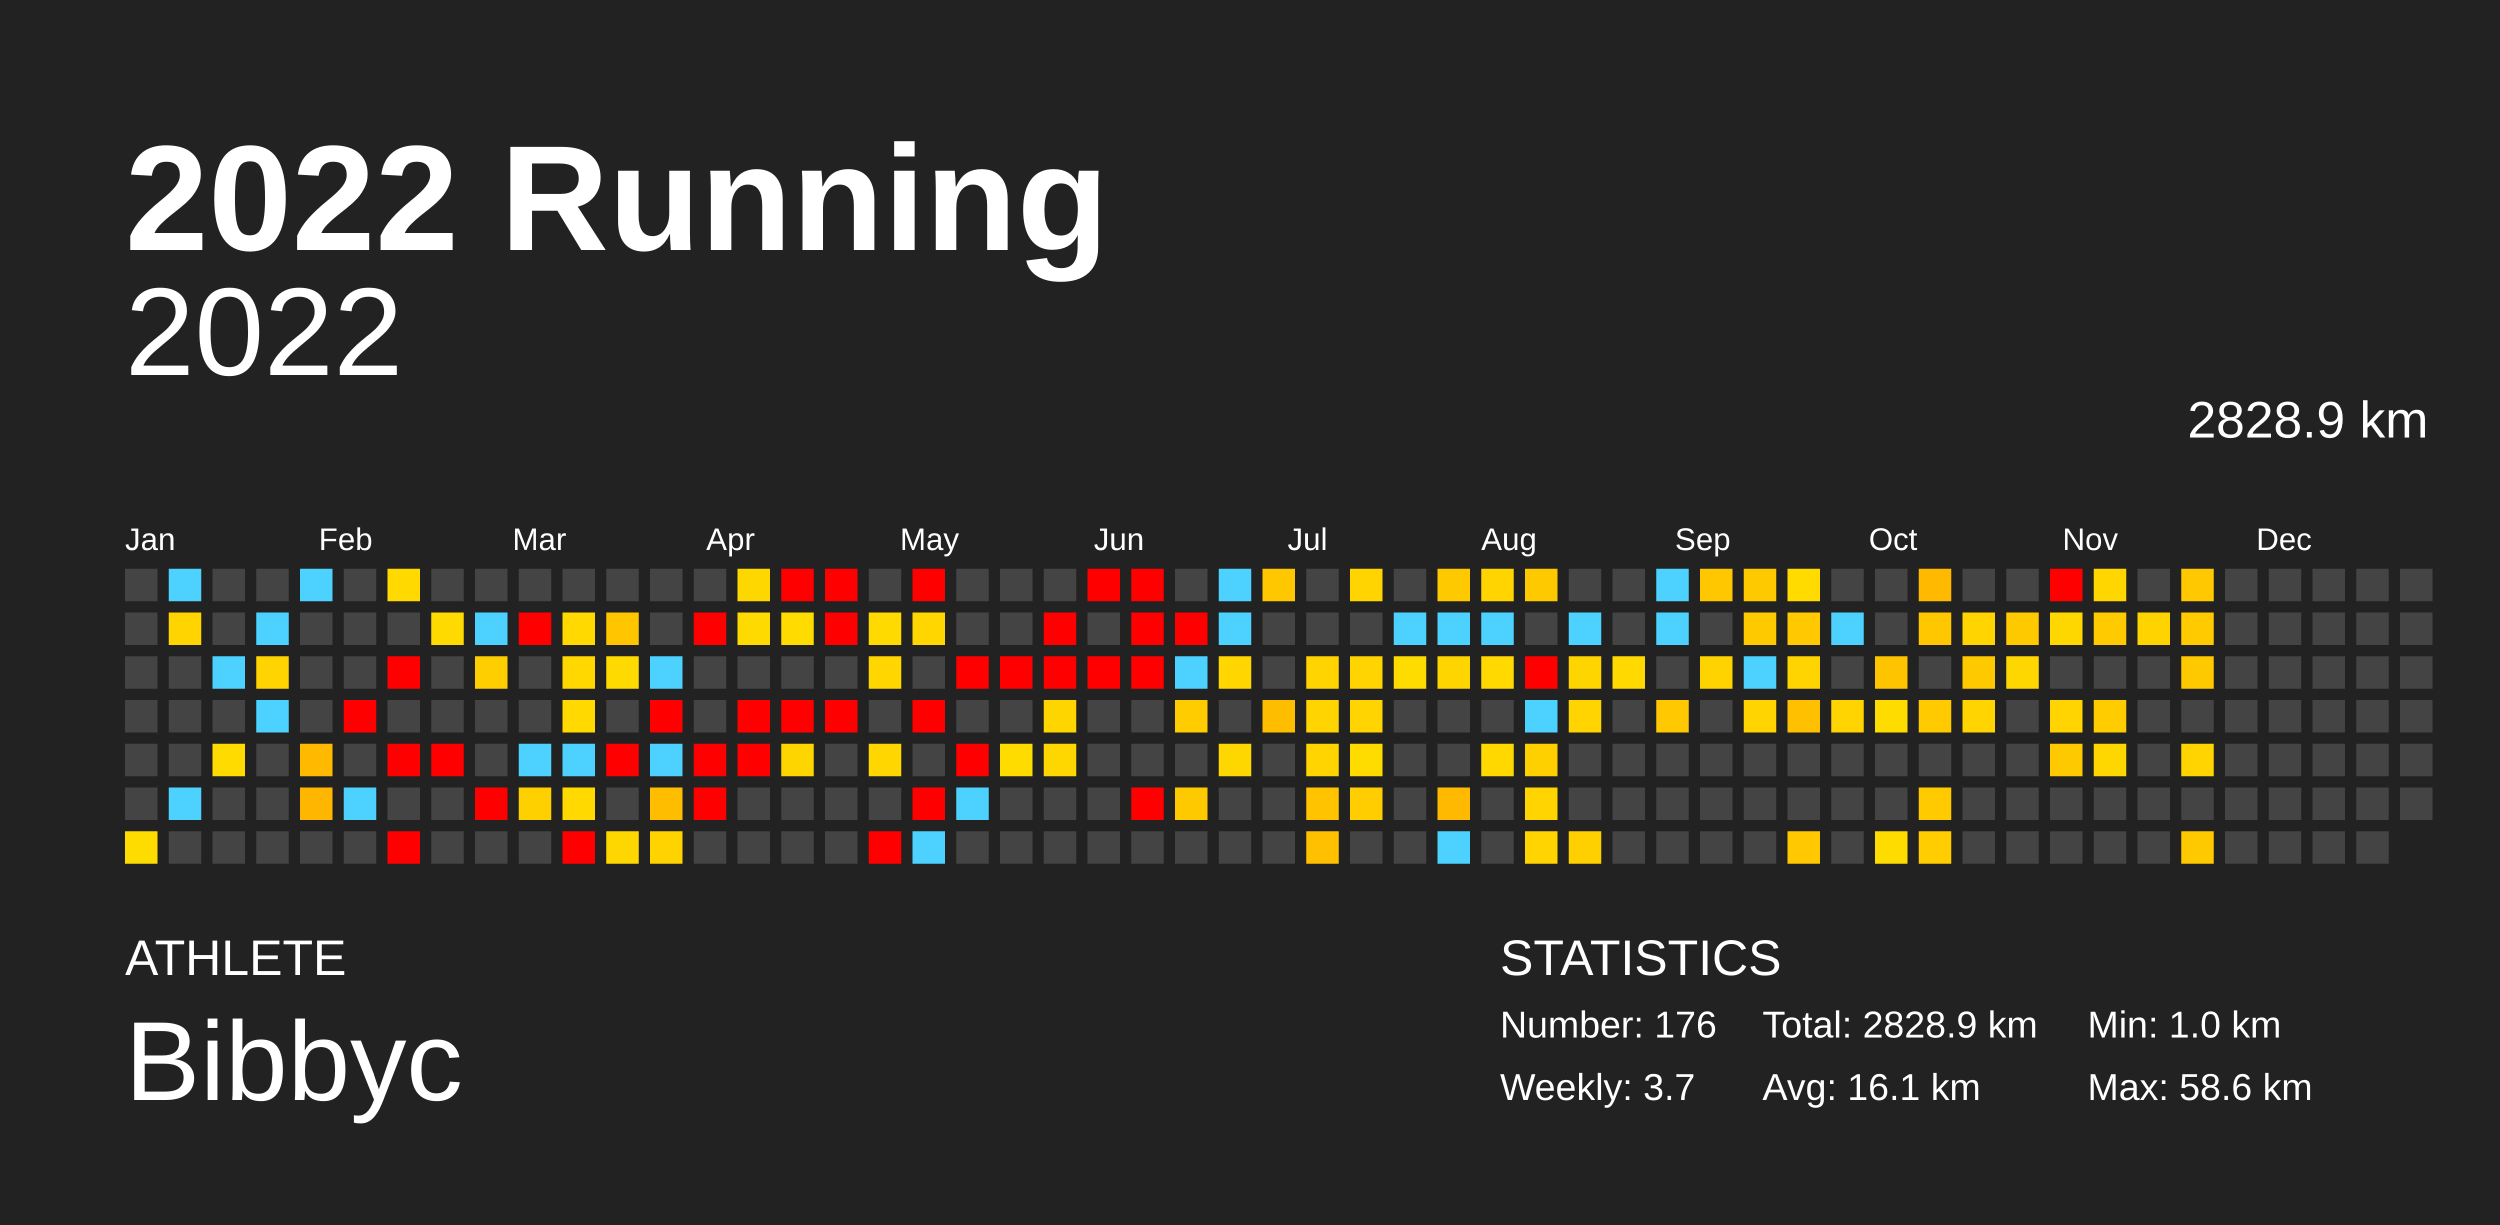
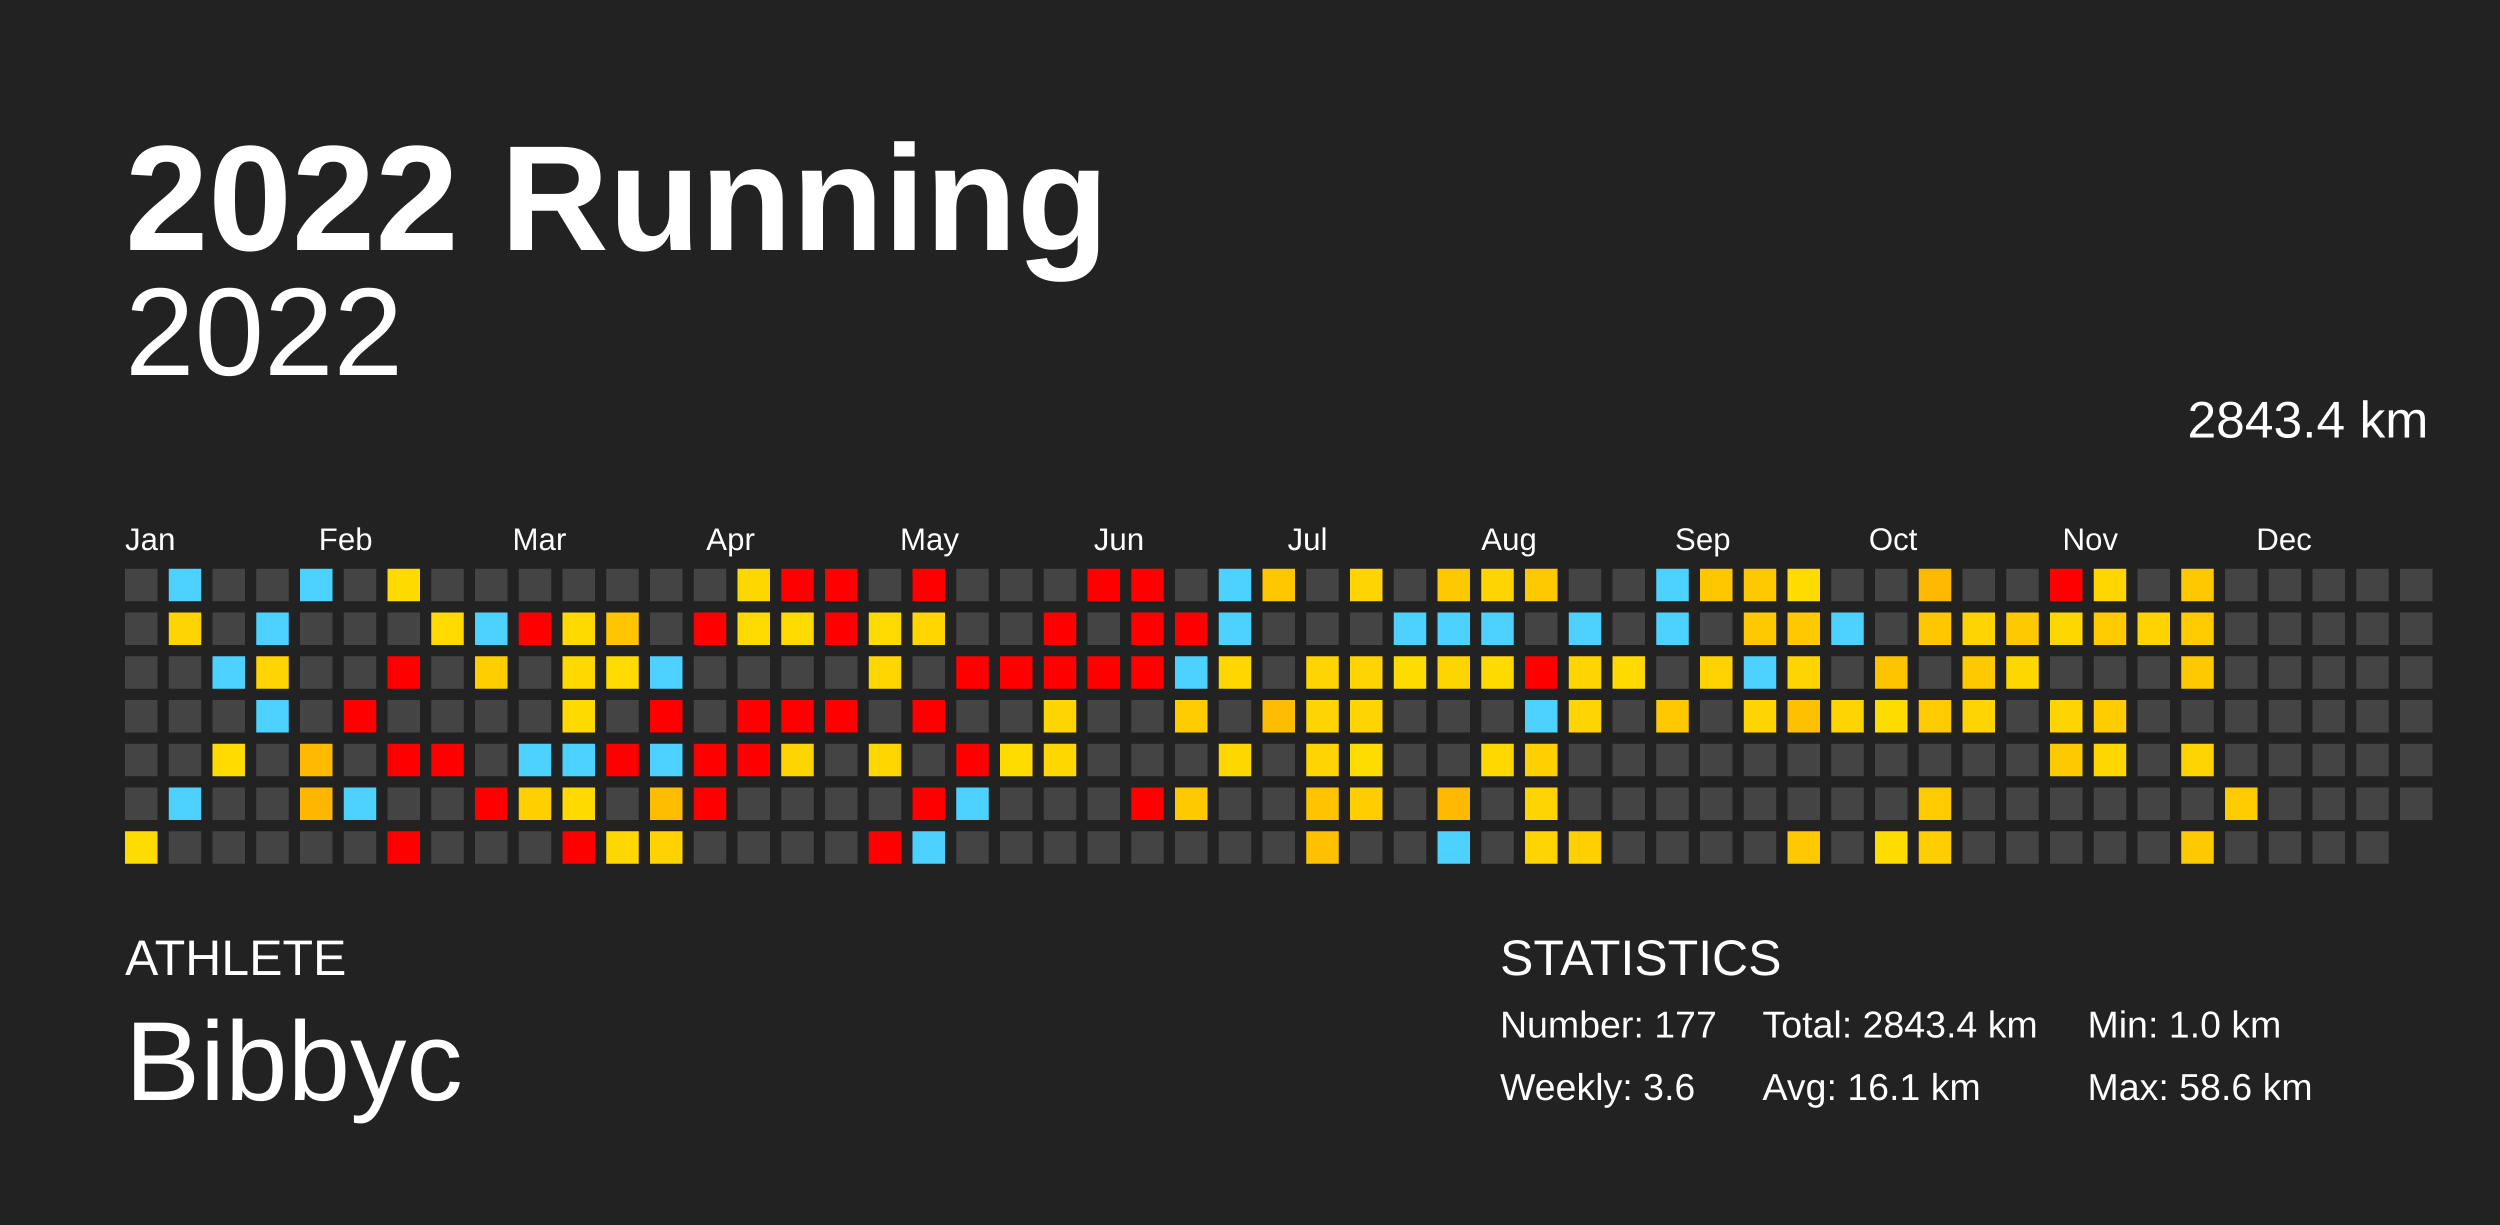
<svg xmlns="http://www.w3.org/2000/svg" baseProfile="full" height="98mm" version="1.1" viewBox="0,0,200,98" width="200mm">
  <defs />
  <rect fill="#222222" height="98" width="200" x="0" y="0" />
  <text fill="#FFFFFF" style="font-size:12px; font-family:Arial; font-weight:bold;" x="10" y="20">2022 Running</text>
  <text fill="#FFFFFF" style="font-size:4px; font-family:Arial" x="10" y="78">ATHLETE</text>
  <text fill="#FFFFFF" style="font-size:9px; font-family:Arial" x="10" y="88">Bibbyc</text>
  <text fill="#FFFFFF" style="font-size:4px; font-family:Arial" x="120" y="78">STATISTICS</text>
-   <text fill="#FFFFFF" style="font-size:3px; font-family:Arial" x="120" y="83">Number: 176</text>
-   <text fill="#FFFFFF" style="font-size:3px; font-family:Arial" x="120" y="88">Weekly: 3.7</text>
-   <text fill="#FFFFFF" style="font-size:3px; font-family:Arial" x="141" y="83">Total: 2828.9 km</text>
+   <text fill="#FFFFFF" style="font-size:3px; font-family:Arial" x="120" y="83">Number: 177</text>
+   <text fill="#FFFFFF" style="font-size:3px; font-family:Arial" x="120" y="88">Weekly: 3.6</text>
+   <text fill="#FFFFFF" style="font-size:3px; font-family:Arial" x="141" y="83">Total: 2843.4 km</text>
  <text fill="#FFFFFF" style="font-size:3px; font-family:Arial" x="141" y="88">Avg: 16.1 km</text>
  <text fill="#FFFFFF" style="font-size:3px; font-family:Arial" x="167" y="83">Min: 1.0 km</text>
  <text fill="#FFFFFF" style="font-size:3px; font-family:Arial" x="167" y="88">Max: 58.6 km</text>
  <text alignment-baseline="hanging" fill="#FFFFFF" style="font-size:10.0px; font-family:Arial;" x="10" y="30">2022</text>
-   <text alignment-baseline="hanging" fill="#FFFFFF" style="font-size:4.125px; font-family:Arial;" x="175" y="35">2828.9 km</text>
+   <text alignment-baseline="hanging" fill="#FFFFFF" style="font-size:4.125px; font-family:Arial;" x="175" y="35">2843.4 km</text>
  <text fill="#FFFFFF" style="font-size:2.5px; font-family:Arial" x="10.0" y="44">Jan</text>
  <text fill="#FFFFFF" style="font-size:2.5px; font-family:Arial" x="25.5" y="44">Feb</text>
  <text fill="#FFFFFF" style="font-size:2.5px; font-family:Arial" x="41.0" y="44">Mar</text>
  <text fill="#FFFFFF" style="font-size:2.5px; font-family:Arial" x="56.5" y="44">Apr</text>
  <text fill="#FFFFFF" style="font-size:2.5px; font-family:Arial" x="72.0" y="44">May</text>
  <text fill="#FFFFFF" style="font-size:2.5px; font-family:Arial" x="87.5" y="44">Jun</text>
  <text fill="#FFFFFF" style="font-size:2.5px; font-family:Arial" x="103.0" y="44">Jul</text>
  <text fill="#FFFFFF" style="font-size:2.5px; font-family:Arial" x="118.5" y="44">Aug</text>
  <text fill="#FFFFFF" style="font-size:2.5px; font-family:Arial" x="134.0" y="44">Sep</text>
  <text fill="#FFFFFF" style="font-size:2.5px; font-family:Arial" x="149.5" y="44">Oct</text>
  <text fill="#FFFFFF" style="font-size:2.5px; font-family:Arial" x="165.0" y="44">Nov</text>
  <text fill="#FFFFFF" style="font-size:2.5px; font-family:Arial" x="180.5" y="44">Dec</text>
  <rect fill="#444444" height="2.6" width="2.6" x="10.0" y="45.5" />
  <rect fill="#444444" height="2.6" width="2.6" x="10.0" y="49.0" />
  <rect fill="#444444" height="2.6" width="2.6" x="10.0" y="52.5" />
  <rect fill="#444444" height="2.6" width="2.6" x="10.0" y="56.0" />
  <rect fill="#444444" height="2.6" width="2.6" x="10.0" y="59.5" />
  <rect fill="#444444" height="2.6" width="2.6" x="10.0" y="63.0" />
  <rect fill="#ffdc00" height="2.6" width="2.6" x="10.0" y="66.5" />
  <rect fill="#4dd2ff" height="2.6" width="2.6" x="13.5" y="45.5" />
  <rect fill="#ffd400" height="2.6" width="2.6" x="13.5" y="49.0" />
  <rect fill="#444444" height="2.6" width="2.6" x="13.5" y="52.5" />
  <rect fill="#444444" height="2.6" width="2.6" x="13.5" y="56.0" />
  <rect fill="#444444" height="2.6" width="2.6" x="13.5" y="59.5" />
  <rect fill="#4dd2ff" height="2.6" width="2.6" x="13.5" y="63.0" />
  <rect fill="#444444" height="2.6" width="2.6" x="13.5" y="66.5" />
  <rect fill="#444444" height="2.6" width="2.6" x="17.0" y="45.5" />
  <rect fill="#444444" height="2.6" width="2.6" x="17.0" y="49.0" />
  <rect fill="#4dd2ff" height="2.6" width="2.6" x="17.0" y="52.5" />
  <rect fill="#444444" height="2.6" width="2.6" x="17.0" y="56.0" />
  <rect fill="#ffdb00" height="2.6" width="2.6" x="17.0" y="59.5" />
  <rect fill="#444444" height="2.6" width="2.6" x="17.0" y="63.0" />
  <rect fill="#444444" height="2.6" width="2.6" x="17.0" y="66.5" />
  <rect fill="#444444" height="2.6" width="2.6" x="20.5" y="45.5" />
  <rect fill="#4dd2ff" height="2.6" width="2.6" x="20.5" y="49.0" />
  <rect fill="#ffd400" height="2.6" width="2.6" x="20.5" y="52.5" />
  <rect fill="#4dd2ff" height="2.6" width="2.6" x="20.5" y="56.0" />
  <rect fill="#444444" height="2.6" width="2.6" x="20.5" y="59.5" />
  <rect fill="#444444" height="2.6" width="2.6" x="20.5" y="63.0" />
  <rect fill="#444444" height="2.6" width="2.6" x="20.5" y="66.5" />
  <rect fill="#4dd2ff" height="2.6" width="2.6" x="24.0" y="45.5" />
  <rect fill="#444444" height="2.6" width="2.6" x="24.0" y="49.0" />
  <rect fill="#444444" height="2.6" width="2.6" x="24.0" y="52.5" />
  <rect fill="#444444" height="2.6" width="2.6" x="24.0" y="56.0" />
  <rect fill="#ffba00" height="2.6" width="2.6" x="24.0" y="59.5" />
  <rect fill="#ffb600" height="2.6" width="2.6" x="24.0" y="63.0" />
  <rect fill="#444444" height="2.6" width="2.6" x="24.0" y="66.5" />
  <rect fill="#444444" height="2.6" width="2.6" x="27.5" y="45.5" />
  <rect fill="#444444" height="2.6" width="2.6" x="27.5" y="49.0" />
  <rect fill="#444444" height="2.6" width="2.6" x="27.5" y="52.5" />
  <rect fill="red" height="2.6" width="2.6" x="27.5" y="56.0" />
  <rect fill="#444444" height="2.6" width="2.6" x="27.5" y="59.5" />
  <rect fill="#4dd2ff" height="2.6" width="2.6" x="27.5" y="63.0" />
  <rect fill="#444444" height="2.6" width="2.6" x="27.5" y="66.5" />
  <rect fill="#ffd900" height="2.6" width="2.6" x="31.0" y="45.5" />
  <rect fill="#444444" height="2.6" width="2.6" x="31.0" y="49.0" />
  <rect fill="red" height="2.6" width="2.6" x="31.0" y="52.5" />
  <rect fill="#444444" height="2.6" width="2.6" x="31.0" y="56.0" />
  <rect fill="red" height="2.6" width="2.6" x="31.0" y="59.5" />
  <rect fill="#444444" height="2.6" width="2.6" x="31.0" y="63.0" />
  <rect fill="red" height="2.6" width="2.6" x="31.0" y="66.5" />
  <rect fill="#444444" height="2.6" width="2.6" x="34.5" y="45.5" />
  <rect fill="#ffda00" height="2.6" width="2.6" x="34.5" y="49.0" />
  <rect fill="#444444" height="2.6" width="2.6" x="34.5" y="52.5" />
  <rect fill="#444444" height="2.6" width="2.6" x="34.5" y="56.0" />
  <rect fill="red" height="2.6" width="2.6" x="34.5" y="59.5" />
  <rect fill="#444444" height="2.6" width="2.6" x="34.5" y="63.0" />
  <rect fill="#444444" height="2.6" width="2.6" x="34.5" y="66.5" />
  <rect fill="#444444" height="2.6" width="2.6" x="38.0" y="45.5" />
  <rect fill="#4dd2ff" height="2.6" width="2.6" x="38.0" y="49.0" />
  <rect fill="#ffce00" height="2.6" width="2.6" x="38.0" y="52.5" />
  <rect fill="#444444" height="2.6" width="2.6" x="38.0" y="56.0" />
  <rect fill="#444444" height="2.6" width="2.6" x="38.0" y="59.5" />
  <rect fill="red" height="2.6" width="2.6" x="38.0" y="63.0" />
  <rect fill="#444444" height="2.6" width="2.6" x="38.0" y="66.5" />
  <rect fill="#444444" height="2.6" width="2.6" x="41.5" y="45.5" />
  <rect fill="red" height="2.6" width="2.6" x="41.5" y="49.0" />
  <rect fill="#444444" height="2.6" width="2.6" x="41.5" y="52.5" />
  <rect fill="#444444" height="2.6" width="2.6" x="41.5" y="56.0" />
  <rect fill="#4dd2ff" height="2.6" width="2.6" x="41.5" y="59.5" />
  <rect fill="#ffd000" height="2.6" width="2.6" x="41.5" y="63.0" />
  <rect fill="#444444" height="2.6" width="2.6" x="41.5" y="66.5" />
  <rect fill="#444444" height="2.6" width="2.6" x="45.0" y="45.5" />
  <rect fill="#ffd900" height="2.6" width="2.6" x="45.0" y="49.0" />
  <rect fill="#ffd800" height="2.6" width="2.6" x="45.0" y="52.5" />
  <rect fill="#ffd900" height="2.6" width="2.6" x="45.0" y="56.0" />
  <rect fill="#4dd2ff" height="2.6" width="2.6" x="45.0" y="59.5" />
  <rect fill="#ffd900" height="2.6" width="2.6" x="45.0" y="63.0" />
  <rect fill="red" height="2.6" width="2.6" x="45.0" y="66.5" />
  <rect fill="#444444" height="2.6" width="2.6" x="48.5" y="45.5" />
  <rect fill="#ffc600" height="2.6" width="2.6" x="48.5" y="49.0" />
  <rect fill="#ffda00" height="2.6" width="2.6" x="48.5" y="52.5" />
  <rect fill="#444444" height="2.6" width="2.6" x="48.5" y="56.0" />
  <rect fill="red" height="2.6" width="2.6" x="48.5" y="59.5" />
  <rect fill="#444444" height="2.6" width="2.6" x="48.5" y="63.0" />
  <rect fill="#ffd700" height="2.6" width="2.6" x="48.5" y="66.5" />
  <rect fill="#444444" height="2.6" width="2.6" x="52.0" y="45.5" />
  <rect fill="#444444" height="2.6" width="2.6" x="52.0" y="49.0" />
  <rect fill="#4dd2ff" height="2.6" width="2.6" x="52.0" y="52.5" />
  <rect fill="red" height="2.6" width="2.6" x="52.0" y="56.0" />
  <rect fill="#4dd2ff" height="2.6" width="2.6" x="52.0" y="59.5" />
  <rect fill="#ffbd00" height="2.6" width="2.6" x="52.0" y="63.0" />
  <rect fill="#ffd300" height="2.6" width="2.6" x="52.0" y="66.5" />
  <rect fill="#444444" height="2.6" width="2.6" x="55.5" y="45.5" />
  <rect fill="red" height="2.6" width="2.6" x="55.5" y="49.0" />
  <rect fill="#444444" height="2.6" width="2.6" x="55.5" y="52.5" />
  <rect fill="#444444" height="2.6" width="2.6" x="55.5" y="56.0" />
  <rect fill="red" height="2.6" width="2.6" x="55.5" y="59.5" />
  <rect fill="red" height="2.6" width="2.6" x="55.5" y="63.0" />
  <rect fill="#444444" height="2.6" width="2.6" x="55.5" y="66.5" />
  <rect fill="#ffd700" height="2.6" width="2.6" x="59.0" y="45.5" />
  <rect fill="#ffda00" height="2.6" width="2.6" x="59.0" y="49.0" />
  <rect fill="#444444" height="2.6" width="2.6" x="59.0" y="52.5" />
  <rect fill="red" height="2.6" width="2.6" x="59.0" y="56.0" />
  <rect fill="red" height="2.6" width="2.6" x="59.0" y="59.5" />
  <rect fill="#444444" height="2.6" width="2.6" x="59.0" y="63.0" />
  <rect fill="#444444" height="2.6" width="2.6" x="59.0" y="66.5" />
  <rect fill="red" height="2.6" width="2.6" x="62.5" y="45.5" />
  <rect fill="#ffdb00" height="2.6" width="2.6" x="62.5" y="49.0" />
  <rect fill="#444444" height="2.6" width="2.6" x="62.5" y="52.5" />
  <rect fill="red" height="2.6" width="2.6" x="62.5" y="56.0" />
  <rect fill="#ffd500" height="2.6" width="2.6" x="62.5" y="59.5" />
  <rect fill="#444444" height="2.6" width="2.6" x="62.5" y="63.0" />
  <rect fill="#444444" height="2.6" width="2.6" x="62.5" y="66.5" />
  <rect fill="red" height="2.6" width="2.6" x="66.0" y="45.5" />
  <rect fill="red" height="2.6" width="2.6" x="66.0" y="49.0" />
  <rect fill="#444444" height="2.6" width="2.6" x="66.0" y="52.5" />
  <rect fill="red" height="2.6" width="2.6" x="66.0" y="56.0" />
  <rect fill="#444444" height="2.6" width="2.6" x="66.0" y="59.5" />
  <rect fill="#444444" height="2.6" width="2.6" x="66.0" y="63.0" />
  <rect fill="#444444" height="2.6" width="2.6" x="66.0" y="66.5" />
  <rect fill="#444444" height="2.6" width="2.6" x="69.5" y="45.5" />
  <rect fill="#ffda00" height="2.6" width="2.6" x="69.5" y="49.0" />
  <rect fill="#ffd600" height="2.6" width="2.6" x="69.5" y="52.5" />
  <rect fill="#444444" height="2.6" width="2.6" x="69.5" y="56.0" />
  <rect fill="#ffd600" height="2.6" width="2.6" x="69.5" y="59.5" />
  <rect fill="#444444" height="2.6" width="2.6" x="69.5" y="63.0" />
  <rect fill="red" height="2.6" width="2.6" x="69.5" y="66.5" />
  <rect fill="red" height="2.6" width="2.6" x="73.0" y="45.5" />
  <rect fill="#ffd600" height="2.6" width="2.6" x="73.0" y="49.0" />
  <rect fill="#444444" height="2.6" width="2.6" x="73.0" y="52.5" />
  <rect fill="red" height="2.6" width="2.6" x="73.0" y="56.0" />
  <rect fill="#444444" height="2.6" width="2.6" x="73.0" y="59.5" />
  <rect fill="red" height="2.6" width="2.6" x="73.0" y="63.0" />
  <rect fill="#4dd2ff" height="2.6" width="2.6" x="73.0" y="66.5" />
  <rect fill="#444444" height="2.6" width="2.6" x="76.5" y="45.5" />
  <rect fill="#444444" height="2.6" width="2.6" x="76.5" y="49.0" />
  <rect fill="red" height="2.6" width="2.6" x="76.5" y="52.5" />
  <rect fill="#444444" height="2.6" width="2.6" x="76.5" y="56.0" />
  <rect fill="red" height="2.6" width="2.6" x="76.5" y="59.5" />
  <rect fill="#4dd2ff" height="2.6" width="2.6" x="76.5" y="63.0" />
  <rect fill="#444444" height="2.6" width="2.6" x="76.5" y="66.5" />
  <rect fill="#444444" height="2.6" width="2.6" x="80.0" y="45.5" />
  <rect fill="#444444" height="2.6" width="2.6" x="80.0" y="49.0" />
  <rect fill="red" height="2.6" width="2.6" x="80.0" y="52.5" />
  <rect fill="#444444" height="2.6" width="2.6" x="80.0" y="56.0" />
  <rect fill="#ffdc00" height="2.6" width="2.6" x="80.0" y="59.5" />
  <rect fill="#444444" height="2.6" width="2.6" x="80.0" y="63.0" />
  <rect fill="#444444" height="2.6" width="2.6" x="80.0" y="66.5" />
  <rect fill="#444444" height="2.6" width="2.6" x="83.5" y="45.5" />
  <rect fill="red" height="2.6" width="2.6" x="83.5" y="49.0" />
  <rect fill="red" height="2.6" width="2.6" x="83.5" y="52.5" />
  <rect fill="#ffd500" height="2.6" width="2.6" x="83.5" y="56.0" />
  <rect fill="#ffd700" height="2.6" width="2.6" x="83.5" y="59.5" />
  <rect fill="#444444" height="2.6" width="2.6" x="83.5" y="63.0" />
  <rect fill="#444444" height="2.6" width="2.6" x="83.5" y="66.5" />
  <rect fill="red" height="2.6" width="2.6" x="87.0" y="45.5" />
  <rect fill="#444444" height="2.6" width="2.6" x="87.0" y="49.0" />
  <rect fill="red" height="2.6" width="2.6" x="87.0" y="52.5" />
  <rect fill="#444444" height="2.6" width="2.6" x="87.0" y="56.0" />
  <rect fill="#444444" height="2.6" width="2.6" x="87.0" y="59.5" />
  <rect fill="#444444" height="2.6" width="2.6" x="87.0" y="63.0" />
  <rect fill="#444444" height="2.6" width="2.6" x="87.0" y="66.5" />
  <rect fill="red" height="2.6" width="2.6" x="90.5" y="45.5" />
  <rect fill="red" height="2.6" width="2.6" x="90.5" y="49.0" />
  <rect fill="red" height="2.6" width="2.6" x="90.5" y="52.5" />
  <rect fill="#444444" height="2.6" width="2.6" x="90.5" y="56.0" />
  <rect fill="#444444" height="2.6" width="2.6" x="90.5" y="59.5" />
  <rect fill="red" height="2.6" width="2.6" x="90.5" y="63.0" />
  <rect fill="#444444" height="2.6" width="2.6" x="90.5" y="66.5" />
  <rect fill="#444444" height="2.6" width="2.6" x="94.0" y="45.5" />
  <rect fill="red" height="2.6" width="2.6" x="94.0" y="49.0" />
  <rect fill="#4dd2ff" height="2.6" width="2.6" x="94.0" y="52.5" />
  <rect fill="#ffcc00" height="2.6" width="2.6" x="94.0" y="56.0" />
  <rect fill="#444444" height="2.6" width="2.6" x="94.0" y="59.5" />
  <rect fill="#ffc900" height="2.6" width="2.6" x="94.0" y="63.0" />
  <rect fill="#444444" height="2.6" width="2.6" x="94.0" y="66.5" />
  <rect fill="#4dd2ff" height="2.6" width="2.6" x="97.5" y="45.5" />
  <rect fill="#4dd2ff" height="2.6" width="2.6" x="97.5" y="49.0" />
  <rect fill="#ffd600" height="2.6" width="2.6" x="97.5" y="52.5" />
  <rect fill="#444444" height="2.6" width="2.6" x="97.5" y="56.0" />
  <rect fill="#ffd700" height="2.6" width="2.6" x="97.5" y="59.5" />
  <rect fill="#444444" height="2.6" width="2.6" x="97.5" y="63.0" />
  <rect fill="#444444" height="2.6" width="2.6" x="97.5" y="66.5" />
  <rect fill="#ffc700" height="2.6" width="2.6" x="101.0" y="45.5" />
  <rect fill="#444444" height="2.6" width="2.6" x="101.0" y="49.0" />
  <rect fill="#444444" height="2.6" width="2.6" x="101.0" y="52.5" />
  <rect fill="#ffbd00" height="2.6" width="2.6" x="101.0" y="56.0" />
  <rect fill="#444444" height="2.6" width="2.6" x="101.0" y="59.5" />
  <rect fill="#444444" height="2.6" width="2.6" x="101.0" y="63.0" />
  <rect fill="#444444" height="2.6" width="2.6" x="101.0" y="66.5" />
  <rect fill="#444444" height="2.6" width="2.6" x="104.5" y="45.5" />
  <rect fill="#444444" height="2.6" width="2.6" x="104.5" y="49.0" />
  <rect fill="#ffd400" height="2.6" width="2.6" x="104.5" y="52.5" />
  <rect fill="#ffd400" height="2.6" width="2.6" x="104.5" y="56.0" />
  <rect fill="#ffd400" height="2.6" width="2.6" x="104.5" y="59.5" />
  <rect fill="#ffc300" height="2.6" width="2.6" x="104.5" y="63.0" />
  <rect fill="#ffc000" height="2.6" width="2.6" x="104.5" y="66.5" />
  <rect fill="#ffd400" height="2.6" width="2.6" x="108.0" y="45.5" />
  <rect fill="#444444" height="2.6" width="2.6" x="108.0" y="49.0" />
  <rect fill="#ffd400" height="2.6" width="2.6" x="108.0" y="52.5" />
  <rect fill="#ffd400" height="2.6" width="2.6" x="108.0" y="56.0" />
  <rect fill="#ffdc00" height="2.6" width="2.6" x="108.0" y="59.5" />
  <rect fill="#ffcd00" height="2.6" width="2.6" x="108.0" y="63.0" />
  <rect fill="#444444" height="2.6" width="2.6" x="108.0" y="66.5" />
  <rect fill="#444444" height="2.6" width="2.6" x="111.5" y="45.5" />
  <rect fill="#4dd2ff" height="2.6" width="2.6" x="111.5" y="49.0" />
  <rect fill="#ffdc00" height="2.6" width="2.6" x="111.5" y="52.5" />
  <rect fill="#444444" height="2.6" width="2.6" x="111.5" y="56.0" />
  <rect fill="#444444" height="2.6" width="2.6" x="111.5" y="59.5" />
  <rect fill="#444444" height="2.6" width="2.6" x="111.5" y="63.0" />
  <rect fill="#444444" height="2.6" width="2.6" x="111.5" y="66.5" />
  <rect fill="#ffc900" height="2.6" width="2.6" x="115.0" y="45.5" />
  <rect fill="#4dd2ff" height="2.6" width="2.6" x="115.0" y="49.0" />
  <rect fill="#ffd500" height="2.6" width="2.6" x="115.0" y="52.5" />
  <rect fill="#444444" height="2.6" width="2.6" x="115.0" y="56.0" />
  <rect fill="#444444" height="2.6" width="2.6" x="115.0" y="59.5" />
  <rect fill="#ffb900" height="2.6" width="2.6" x="115.0" y="63.0" />
  <rect fill="#4dd2ff" height="2.6" width="2.6" x="115.0" y="66.5" />
  <rect fill="#ffd400" height="2.6" width="2.6" x="118.5" y="45.5" />
  <rect fill="#4dd2ff" height="2.6" width="2.6" x="118.5" y="49.0" />
  <rect fill="#ffd900" height="2.6" width="2.6" x="118.5" y="52.5" />
  <rect fill="#444444" height="2.6" width="2.6" x="118.5" y="56.0" />
  <rect fill="#ffd800" height="2.6" width="2.6" x="118.5" y="59.5" />
  <rect fill="#444444" height="2.6" width="2.6" x="118.5" y="63.0" />
  <rect fill="#444444" height="2.6" width="2.6" x="118.5" y="66.5" />
  <rect fill="#ffc900" height="2.6" width="2.6" x="122.0" y="45.5" />
  <rect fill="#444444" height="2.6" width="2.6" x="122.0" y="49.0" />
  <rect fill="red" height="2.6" width="2.6" x="122.0" y="52.5" />
  <rect fill="#4dd2ff" height="2.6" width="2.6" x="122.0" y="56.0" />
  <rect fill="#ffd000" height="2.6" width="2.6" x="122.0" y="59.5" />
  <rect fill="#ffd400" height="2.6" width="2.6" x="122.0" y="63.0" />
  <rect fill="#ffd400" height="2.6" width="2.6" x="122.0" y="66.5" />
  <rect fill="#444444" height="2.6" width="2.6" x="125.5" y="45.5" />
  <rect fill="#4dd2ff" height="2.6" width="2.6" x="125.5" y="49.0" />
  <rect fill="#ffd500" height="2.6" width="2.6" x="125.5" y="52.5" />
  <rect fill="#ffd400" height="2.6" width="2.6" x="125.5" y="56.0" />
  <rect fill="#444444" height="2.6" width="2.6" x="125.5" y="59.5" />
  <rect fill="#444444" height="2.6" width="2.6" x="125.5" y="63.0" />
  <rect fill="#ffd000" height="2.6" width="2.6" x="125.5" y="66.5" />
  <rect fill="#444444" height="2.6" width="2.6" x="129.0" y="45.5" />
  <rect fill="#444444" height="2.6" width="2.6" x="129.0" y="49.0" />
  <rect fill="#ffd900" height="2.6" width="2.6" x="129.0" y="52.5" />
  <rect fill="#444444" height="2.6" width="2.6" x="129.0" y="56.0" />
  <rect fill="#444444" height="2.6" width="2.6" x="129.0" y="59.5" />
  <rect fill="#444444" height="2.6" width="2.6" x="129.0" y="63.0" />
  <rect fill="#444444" height="2.6" width="2.6" x="129.0" y="66.5" />
  <rect fill="#4dd2ff" height="2.6" width="2.6" x="132.5" y="45.5" />
  <rect fill="#4dd2ff" height="2.6" width="2.6" x="132.5" y="49.0" />
  <rect fill="#444444" height="2.6" width="2.6" x="132.5" y="52.5" />
  <rect fill="#ffc800" height="2.6" width="2.6" x="132.5" y="56.0" />
  <rect fill="#444444" height="2.6" width="2.6" x="132.5" y="59.5" />
  <rect fill="#444444" height="2.6" width="2.6" x="132.5" y="63.0" />
  <rect fill="#444444" height="2.6" width="2.6" x="132.5" y="66.5" />
  <rect fill="#ffc700" height="2.6" width="2.6" x="136.0" y="45.5" />
  <rect fill="#444444" height="2.6" width="2.6" x="136.0" y="49.0" />
  <rect fill="#ffd300" height="2.6" width="2.6" x="136.0" y="52.5" />
  <rect fill="#444444" height="2.6" width="2.6" x="136.0" y="56.0" />
  <rect fill="#444444" height="2.6" width="2.6" x="136.0" y="59.5" />
  <rect fill="#444444" height="2.6" width="2.6" x="136.0" y="63.0" />
  <rect fill="#444444" height="2.6" width="2.6" x="136.0" y="66.5" />
  <rect fill="#ffc900" height="2.6" width="2.6" x="139.5" y="45.5" />
  <rect fill="#ffc900" height="2.6" width="2.6" x="139.5" y="49.0" />
  <rect fill="#4dd2ff" height="2.6" width="2.6" x="139.5" y="52.5" />
  <rect fill="#ffd400" height="2.6" width="2.6" x="139.5" y="56.0" />
  <rect fill="#444444" height="2.6" width="2.6" x="139.5" y="59.5" />
  <rect fill="#444444" height="2.6" width="2.6" x="139.5" y="63.0" />
  <rect fill="#444444" height="2.6" width="2.6" x="139.5" y="66.5" />
  <rect fill="#ffdb00" height="2.6" width="2.6" x="143.0" y="45.5" />
  <rect fill="#ffc800" height="2.6" width="2.6" x="143.0" y="49.0" />
  <rect fill="#ffd400" height="2.6" width="2.6" x="143.0" y="52.5" />
  <rect fill="#ffc000" height="2.6" width="2.6" x="143.0" y="56.0" />
  <rect fill="#444444" height="2.6" width="2.6" x="143.0" y="59.5" />
  <rect fill="#444444" height="2.6" width="2.6" x="143.0" y="63.0" />
  <rect fill="#ffc800" height="2.6" width="2.6" x="143.0" y="66.5" />
  <rect fill="#444444" height="2.6" width="2.6" x="146.5" y="45.5" />
  <rect fill="#4dd2ff" height="2.6" width="2.6" x="146.5" y="49.0" />
  <rect fill="#444444" height="2.6" width="2.6" x="146.5" y="52.5" />
  <rect fill="#ffd400" height="2.6" width="2.6" x="146.5" y="56.0" />
  <rect fill="#444444" height="2.6" width="2.6" x="146.5" y="59.5" />
  <rect fill="#444444" height="2.6" width="2.6" x="146.5" y="63.0" />
  <rect fill="#444444" height="2.6" width="2.6" x="146.5" y="66.5" />
  <rect fill="#444444" height="2.6" width="2.6" x="150.0" y="45.5" />
  <rect fill="#444444" height="2.6" width="2.6" x="150.0" y="49.0" />
  <rect fill="#ffc400" height="2.6" width="2.6" x="150.0" y="52.5" />
  <rect fill="#ffdc00" height="2.6" width="2.6" x="150.0" y="56.0" />
  <rect fill="#444444" height="2.6" width="2.6" x="150.0" y="59.5" />
  <rect fill="#444444" height="2.6" width="2.6" x="150.0" y="63.0" />
  <rect fill="#ffdc00" height="2.6" width="2.6" x="150.0" y="66.5" />
  <rect fill="#ffba00" height="2.6" width="2.6" x="153.5" y="45.5" />
  <rect fill="#ffc700" height="2.6" width="2.6" x="153.5" y="49.0" />
  <rect fill="#444444" height="2.6" width="2.6" x="153.5" y="52.5" />
  <rect fill="#ffca00" height="2.6" width="2.6" x="153.5" y="56.0" />
  <rect fill="#444444" height="2.6" width="2.6" x="153.5" y="59.5" />
  <rect fill="#ffca00" height="2.6" width="2.6" x="153.5" y="63.0" />
  <rect fill="#ffcd00" height="2.6" width="2.6" x="153.5" y="66.5" />
  <rect fill="#444444" height="2.6" width="2.6" x="157.0" y="45.5" />
  <rect fill="#ffd400" height="2.6" width="2.6" x="157.0" y="49.0" />
  <rect fill="#ffc900" height="2.6" width="2.6" x="157.0" y="52.5" />
  <rect fill="#ffd400" height="2.6" width="2.6" x="157.0" y="56.0" />
  <rect fill="#444444" height="2.6" width="2.6" x="157.0" y="59.5" />
  <rect fill="#444444" height="2.6" width="2.6" x="157.0" y="63.0" />
  <rect fill="#444444" height="2.6" width="2.6" x="157.0" y="66.5" />
  <rect fill="#444444" height="2.6" width="2.6" x="160.5" y="45.5" />
  <rect fill="#ffc900" height="2.6" width="2.6" x="160.5" y="49.0" />
  <rect fill="#ffd700" height="2.6" width="2.6" x="160.5" y="52.5" />
  <rect fill="#444444" height="2.6" width="2.6" x="160.5" y="56.0" />
  <rect fill="#444444" height="2.6" width="2.6" x="160.5" y="59.5" />
  <rect fill="#444444" height="2.6" width="2.6" x="160.5" y="63.0" />
  <rect fill="#444444" height="2.6" width="2.6" x="160.5" y="66.5" />
  <rect fill="red" height="2.6" width="2.6" x="164.0" y="45.5" />
  <rect fill="#ffd700" height="2.6" width="2.6" x="164.0" y="49.0" />
  <rect fill="#444444" height="2.6" width="2.6" x="164.0" y="52.5" />
  <rect fill="#ffd400" height="2.6" width="2.6" x="164.0" y="56.0" />
  <rect fill="#ffc900" height="2.6" width="2.6" x="164.0" y="59.5" />
  <rect fill="#444444" height="2.6" width="2.6" x="164.0" y="63.0" />
  <rect fill="#444444" height="2.6" width="2.6" x="164.0" y="66.5" />
  <rect fill="#ffd600" height="2.6" width="2.6" x="167.5" y="45.5" />
  <rect fill="#ffcb00" height="2.6" width="2.6" x="167.5" y="49.0" />
  <rect fill="#444444" height="2.6" width="2.6" x="167.5" y="52.5" />
  <rect fill="#ffcc00" height="2.6" width="2.6" x="167.5" y="56.0" />
  <rect fill="#ffd700" height="2.6" width="2.6" x="167.5" y="59.5" />
  <rect fill="#444444" height="2.6" width="2.6" x="167.5" y="63.0" />
  <rect fill="#444444" height="2.6" width="2.6" x="167.5" y="66.5" />
  <rect fill="#444444" height="2.6" width="2.6" x="171.0" y="45.5" />
  <rect fill="#ffd300" height="2.6" width="2.6" x="171.0" y="49.0" />
  <rect fill="#444444" height="2.6" width="2.6" x="171.0" y="52.5" />
  <rect fill="#444444" height="2.6" width="2.6" x="171.0" y="56.0" />
  <rect fill="#444444" height="2.6" width="2.6" x="171.0" y="59.5" />
  <rect fill="#444444" height="2.6" width="2.6" x="171.0" y="63.0" />
  <rect fill="#444444" height="2.6" width="2.6" x="171.0" y="66.5" />
  <rect fill="#ffc800" height="2.6" width="2.6" x="174.5" y="45.5" />
  <rect fill="#ffcb00" height="2.6" width="2.6" x="174.5" y="49.0" />
  <rect fill="#ffc900" height="2.6" width="2.6" x="174.5" y="52.5" />
  <rect fill="#444444" height="2.6" width="2.6" x="174.5" y="56.0" />
  <rect fill="#ffd400" height="2.6" width="2.6" x="174.5" y="59.5" />
  <rect fill="#444444" height="2.6" width="2.6" x="174.5" y="63.0" />
  <rect fill="#ffc900" height="2.6" width="2.6" x="174.5" y="66.5" />
  <rect fill="#444444" height="2.6" width="2.6" x="178.0" y="45.5" />
  <rect fill="#444444" height="2.6" width="2.6" x="178.0" y="49.0" />
  <rect fill="#444444" height="2.6" width="2.6" x="178.0" y="52.5" />
  <rect fill="#444444" height="2.6" width="2.6" x="178.0" y="56.0" />
  <rect fill="#444444" height="2.6" width="2.6" x="178.0" y="59.5" />
-   <rect fill="#444444" height="2.6" width="2.6" x="178.0" y="63.0" />
+   <rect fill="#ffca00" height="2.6" width="2.6" x="178.0" y="63.0" />
  <rect fill="#444444" height="2.6" width="2.6" x="178.0" y="66.5" />
  <rect fill="#444444" height="2.6" width="2.6" x="181.5" y="45.5" />
  <rect fill="#444444" height="2.6" width="2.6" x="181.5" y="49.0" />
  <rect fill="#444444" height="2.6" width="2.6" x="181.5" y="52.5" />
  <rect fill="#444444" height="2.6" width="2.6" x="181.5" y="56.0" />
  <rect fill="#444444" height="2.6" width="2.6" x="181.5" y="59.5" />
  <rect fill="#444444" height="2.6" width="2.6" x="181.5" y="63.0" />
  <rect fill="#444444" height="2.6" width="2.6" x="181.5" y="66.5" />
  <rect fill="#444444" height="2.6" width="2.6" x="185.0" y="45.5" />
  <rect fill="#444444" height="2.6" width="2.6" x="185.0" y="49.0" />
  <rect fill="#444444" height="2.6" width="2.6" x="185.0" y="52.5" />
  <rect fill="#444444" height="2.6" width="2.6" x="185.0" y="56.0" />
  <rect fill="#444444" height="2.6" width="2.6" x="185.0" y="59.5" />
  <rect fill="#444444" height="2.6" width="2.6" x="185.0" y="63.0" />
  <rect fill="#444444" height="2.6" width="2.6" x="185.0" y="66.5" />
  <rect fill="#444444" height="2.6" width="2.6" x="188.5" y="45.5" />
  <rect fill="#444444" height="2.6" width="2.6" x="188.5" y="49.0" />
  <rect fill="#444444" height="2.6" width="2.6" x="188.5" y="52.5" />
  <rect fill="#444444" height="2.6" width="2.6" x="188.5" y="56.0" />
  <rect fill="#444444" height="2.6" width="2.6" x="188.5" y="59.5" />
  <rect fill="#444444" height="2.6" width="2.6" x="188.5" y="63.0" />
  <rect fill="#444444" height="2.6" width="2.6" x="188.5" y="66.5" />
  <rect fill="#444444" height="2.6" width="2.6" x="192.0" y="45.5" />
  <rect fill="#444444" height="2.6" width="2.6" x="192.0" y="49.0" />
  <rect fill="#444444" height="2.6" width="2.6" x="192.0" y="52.5" />
  <rect fill="#444444" height="2.6" width="2.6" x="192.0" y="56.0" />
  <rect fill="#444444" height="2.6" width="2.6" x="192.0" y="59.5" />
  <rect fill="#444444" height="2.6" width="2.6" x="192.0" y="63.0" />
</svg>
